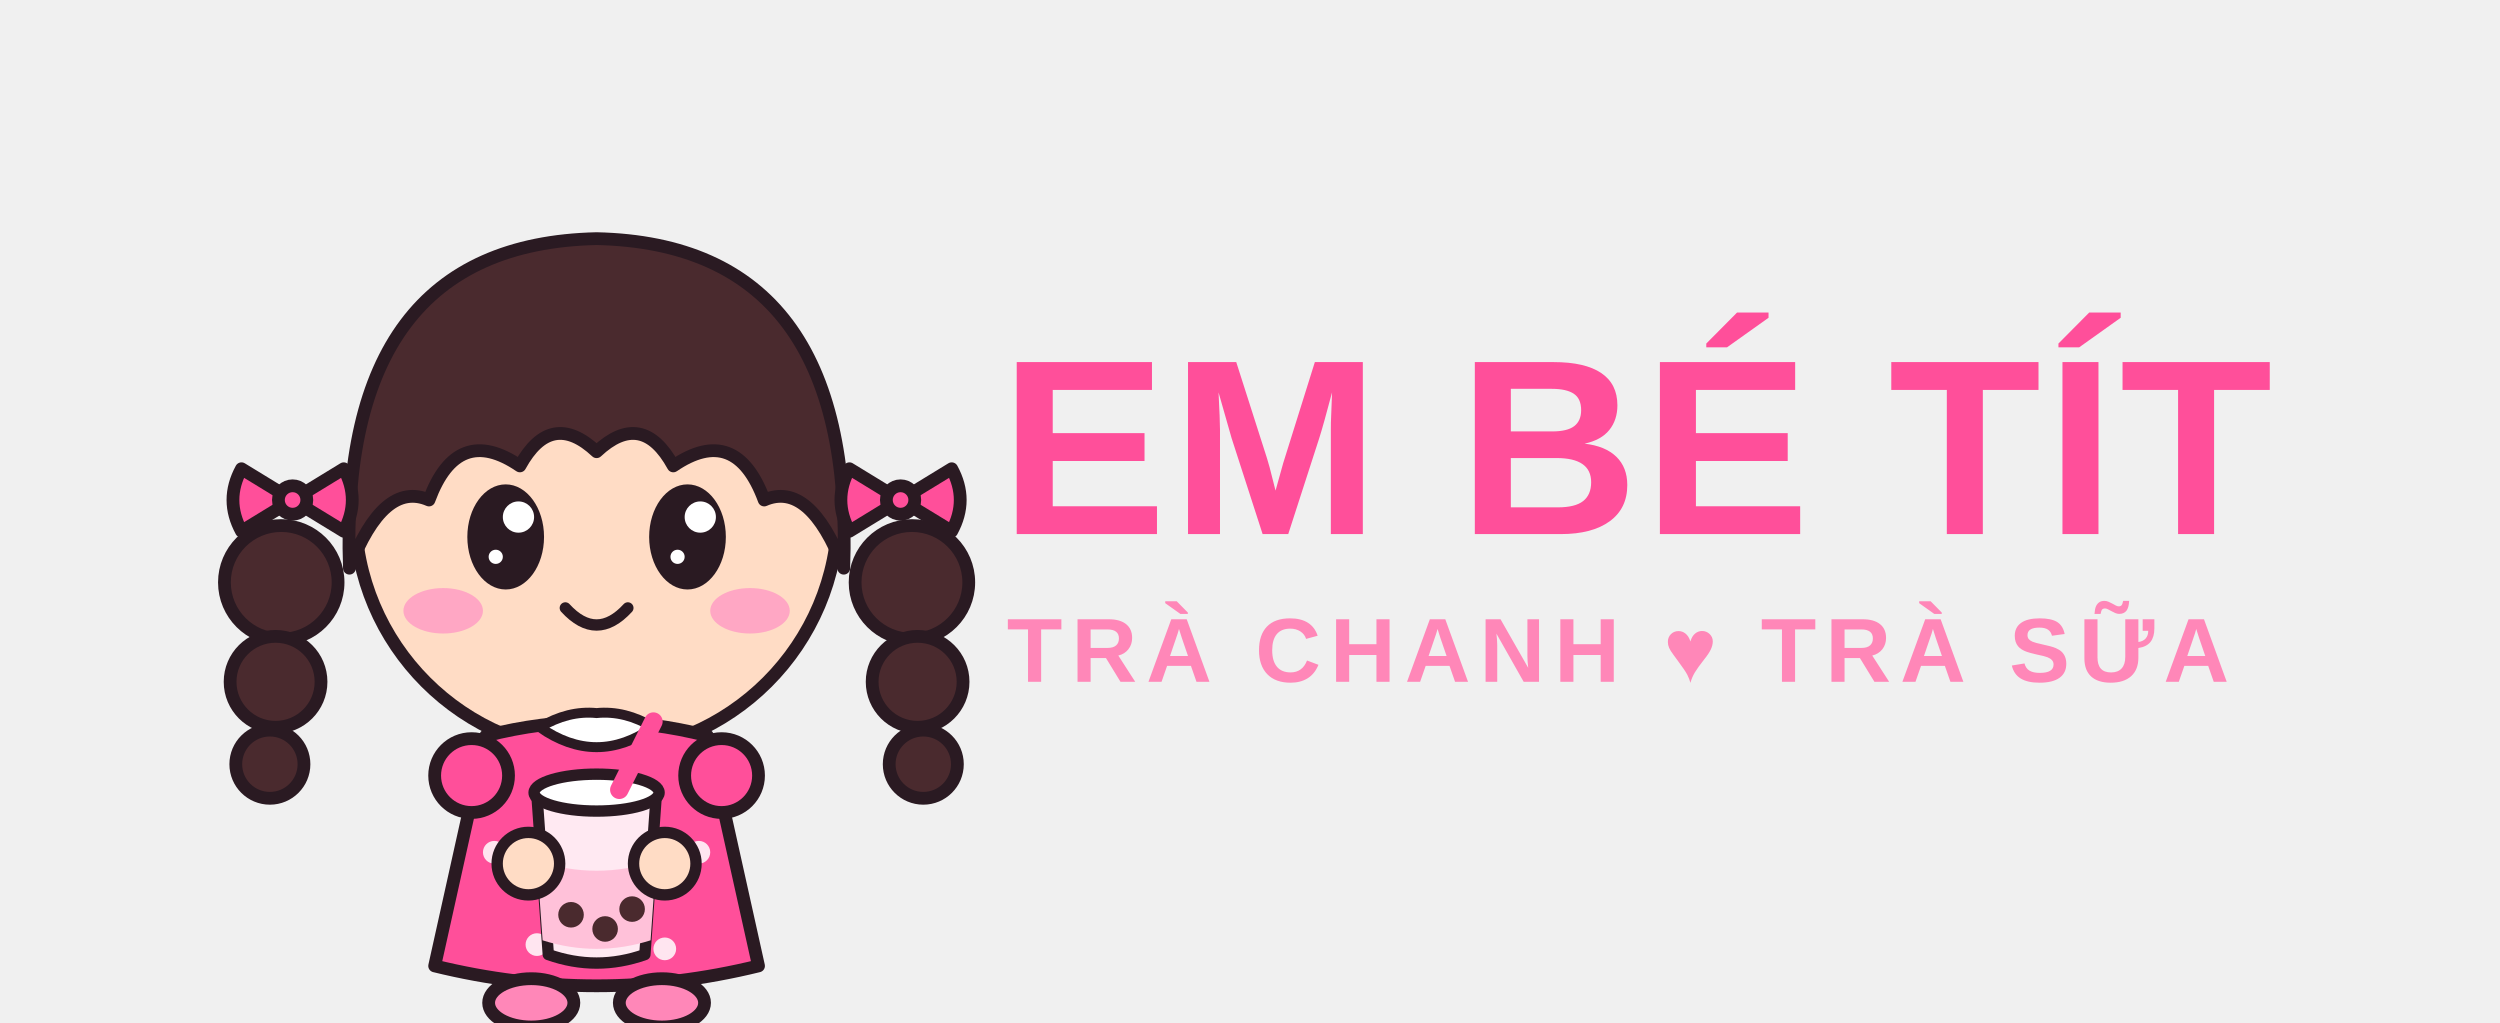
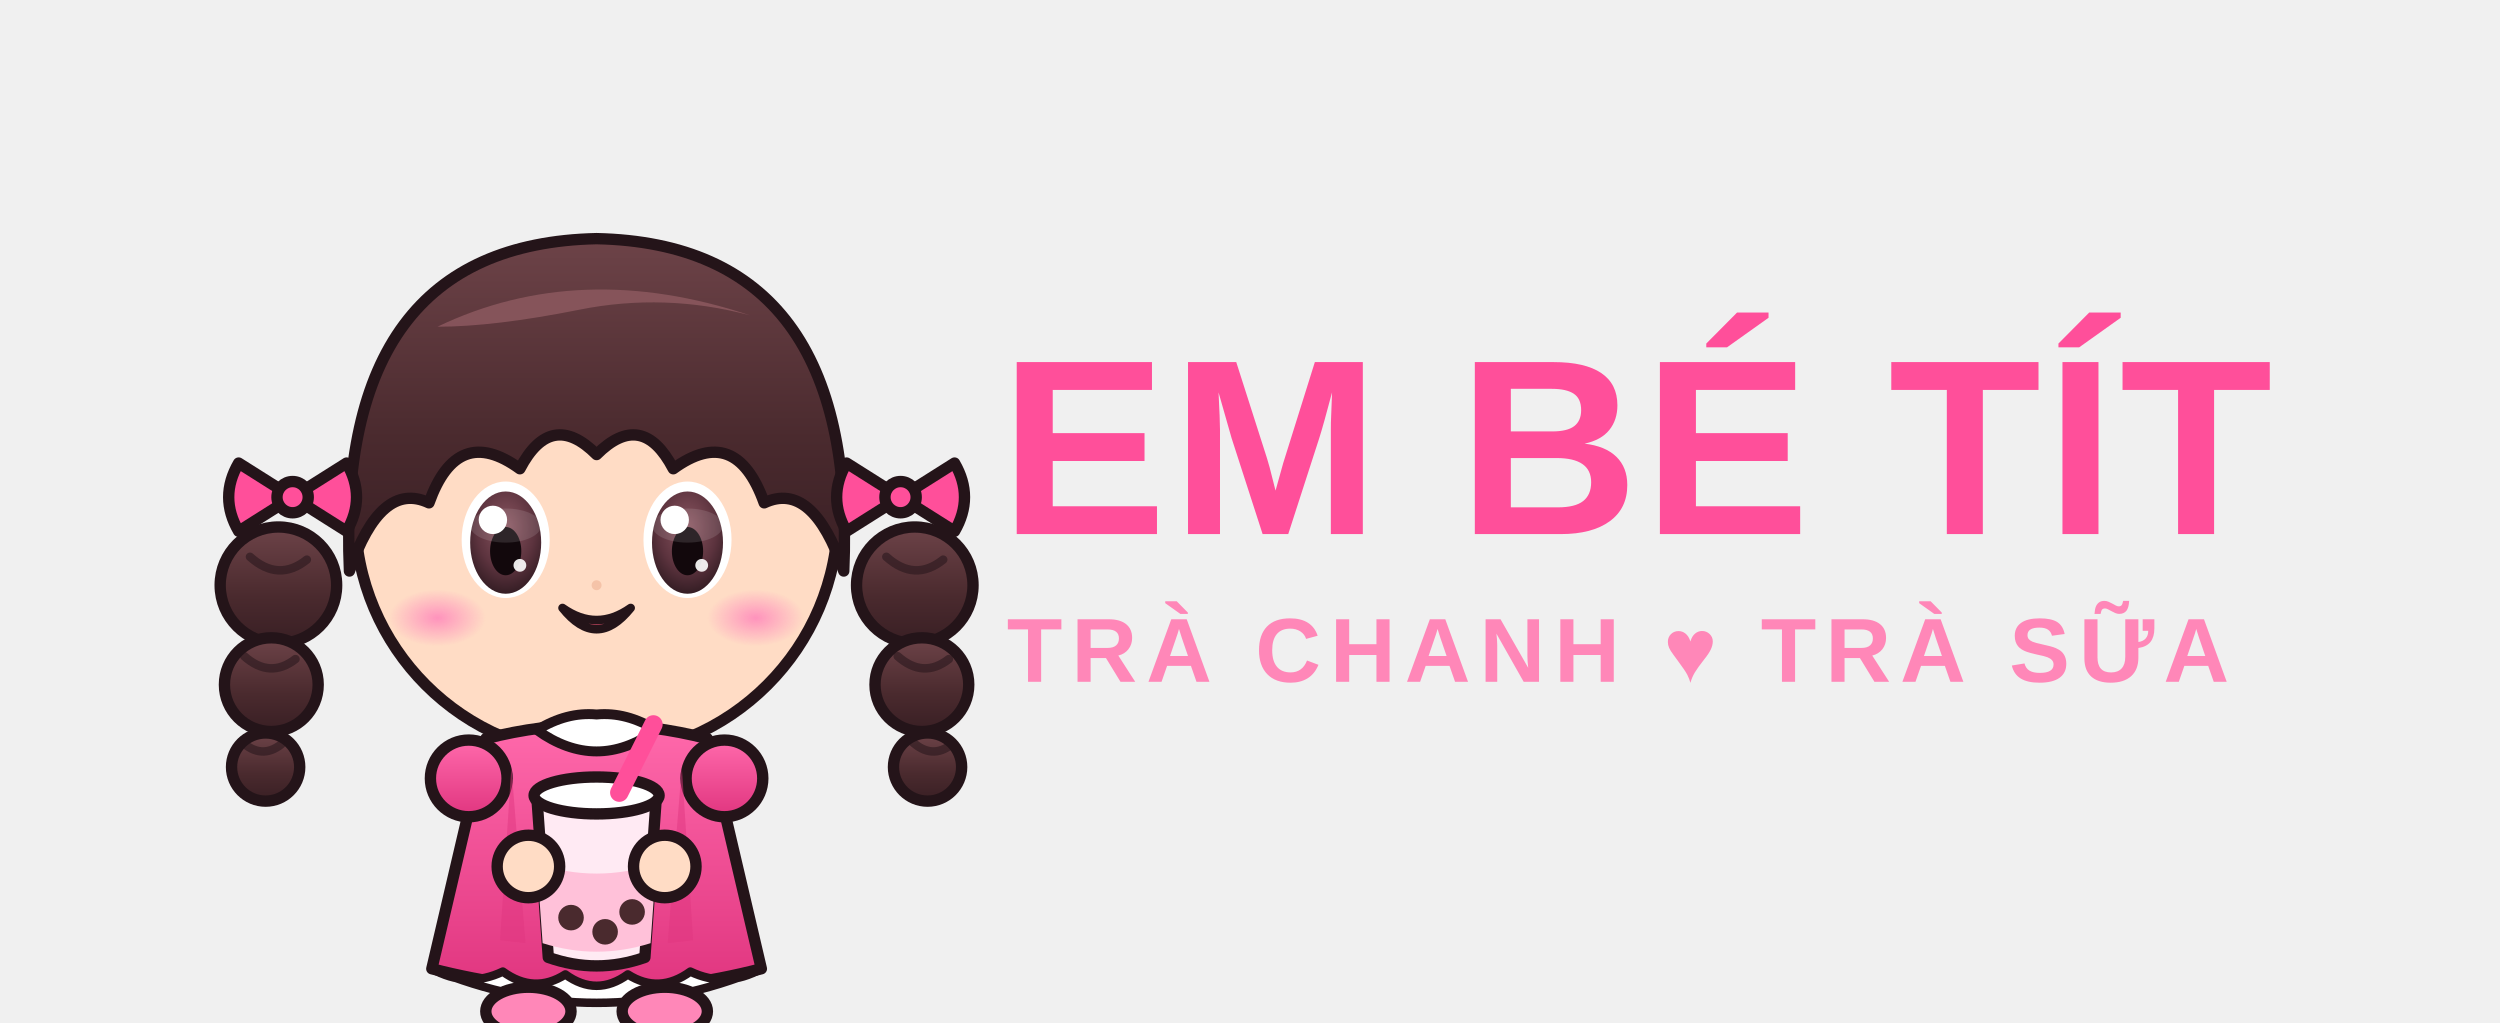
<svg xmlns="http://www.w3.org/2000/svg" viewBox="0 0 2200 900">
+   <defs>
+     <radialGradient id="iris" cx="0.5" cy="0.35" r="0.75">
+       <stop offset="0%" stop-color="#8a5560" />
+       <stop offset="55%" stop-color="#5c333e" />
+       <stop offset="100%" stop-color="#241419" />
+     </radialGradient>
+     <linearGradient id="hairG" x1="0" y1="0" x2="0" y2="1">
+       <stop offset="0%" stop-color="#6d4348" />
+       <stop offset="60%" stop-color="#4a2a2e" />
+       <stop offset="100%" stop-color="#391f24" />
+     </linearGradient>
+     <linearGradient id="dressG" x1="0" y1="0" x2="0" y2="1">
+       <stop offset="0%" stop-color="#ff69ab" />
+       <stop offset="100%" stop-color="#e0357f" />
+     </linearGradient>
+     <radialGradient id="blushG">
+       <stop offset="0%" stop-color="#ff8fbc" stop-opacity="0.95" />
+       <stop offset="100%" stop-color="#ff8fbc" stop-opacity="0" />
+     </radialGradient>
+   </defs>
  <g transform="translate(-115,-125) scale(1.25)">
-     <g stroke="#2a1a22" stroke-width="9" stroke-linecap="round" stroke-linejoin="round">
-       <circle cx="290" cy="510" r="40" fill="#4a2a2e" />
-       <circle cx="286" cy="580" r="32" fill="#4a2a2e" />
-       <circle cx="282" cy="638" r="24" fill="#4a2a2e" />
-       <circle cx="734" cy="510" r="40" fill="#4a2a2e" />
-       <circle cx="738" cy="580" r="32" fill="#4a2a2e" />
-       <circle cx="742" cy="638" r="24" fill="#4a2a2e" />
-       <circle cx="512" cy="460" r="170" fill="#ffdcc5" />
-       <path d="M 338,500 Q 330,272 512,268 Q 694,272 686,500              Q 662,438 630,452 Q 610,398 566,428 Q 544,388 512,418              Q 480,388 458,428 Q 414,398 394,452 Q 362,438 338,500 Z" fill="#4a2a2e" />
+     <g stroke="#241419" stroke-width="8" stroke-linecap="round" stroke-linejoin="round">
+       <g fill="url(#hairG)">
+         <circle cx="288" cy="512" r="41" />
+         <circle cx="283" cy="582" r="33" />
+         <circle cx="279" cy="640" r="24" />
+         <circle cx="736" cy="512" r="41" />
+         <circle cx="741" cy="582" r="33" />
+         <circle cx="745" cy="640" r="24" />
+       </g>
+       <path d="M 268,492 q 20,18 40,2 M 264,562 q 18,16 36,2 M 262,622 q 14,13 28,2" fill="none" stroke-width="6" opacity="0.55" />
+       <path d="M 716,492 q 20,18 40,2 M 724,562 q 18,16 36,2 M 734,622 q 14,13 28,2" fill="none" stroke-width="6" opacity="0.55" />
+       <circle cx="512" cy="462" r="170" fill="#ffdcc5" />
+       <path d="M 338,502 Q 328,272 512,268 Q 696,272 686,502              Q 664,438 630,454 Q 610,398 566,430 Q 544,388 512,420              Q 480,388 458,430 Q 414,398 394,454 Q 360,438 338,502 Z" fill="url(#hairG)" />
+       <path d="M 400,330 Q 500,282 620,322 Q 560,306 500,318 Q 440,330 400,330 Z" fill="#8a575d" stroke="none" opacity="0.9" />
      <g fill="#ff4f9a">
-         <path d="M 298,452 L 262,430 Q 250,452 262,474 Z" />
-         <path d="M 298,452 L 334,430 Q 346,452 334,474 Z" />
-         <circle cx="298" cy="452" r="10" />
+         <path d="M 298,450 L 260,426 Q 246,450 260,474 Z" />
+         <path d="M 298,450 L 336,426 Q 350,450 336,474 Z" />
+         <circle cx="298" cy="450" r="11" />
      </g>
      <g fill="#ff4f9a">
-         <path d="M 726,452 L 690,430 Q 678,452 690,474 Z" />
-         <path d="M 726,452 L 762,430 Q 774,452 762,474 Z" />
-         <circle cx="726" cy="452" r="10" />
+         <path d="M 726,450 L 688,426 Q 674,450 688,474 Z" />
+         <path d="M 726,450 L 764,426 Q 778,450 764,474 Z" />
+         <circle cx="726" cy="450" r="11" />
      </g>
-       <path d="M 434,618 Q 512,598 590,618 L 626,780 Q 512,808 398,780 Z" fill="#ff4f9a" />
-       <circle cx="424" cy="646" r="26" fill="#ff4f9a" />
-       <circle cx="600" cy="646" r="26" fill="#ff4f9a" />
-       <ellipse cx="466" cy="806" rx="30" ry="17" fill="#ff87b8" />
-       <ellipse cx="558" cy="806" rx="30" ry="17" fill="#ff87b8" />
+       <path d="M 434,620 Q 512,600 590,620 L 628,782 Q 512,812 396,782 Z" fill="url(#dressG)" />
+       <path d="M 396,782 Q 421,796 446,784 Q 468,800 490,786 Q 512,802 534,786 Q 556,800 578,784 Q 603,796 628,782 Q 570,806 512,806 Q 454,806 396,782 Z" fill="#fff" stroke-width="6" />
+       <circle cx="422" cy="648" r="27" fill="url(#dressG)" />
+       <circle cx="602" cy="648" r="27" fill="url(#dressG)" />
+       <ellipse cx="464" cy="812" rx="30" ry="17" fill="#ff87b8" />
+       <ellipse cx="560" cy="812" rx="30" ry="17" fill="#ff87b8" />
    </g>
-     <path d="M 472,612 Q 512,640 552,612 Q 532,600 512,602 Q 492,600 472,612 Z" fill="#fff" stroke="#2a1a22" stroke-width="7" />
-     <g fill="#fff" opacity="0.85">
-       <circle cx="440" cy="700" r="8" />
-       <circle cx="512" cy="740" r="8" />
-       <circle cx="584" cy="700" r="8" />
-       <circle cx="470" cy="765" r="8" />
-       <circle cx="560" cy="768" r="8" />
+     <path d="M 470,614 Q 512,644 554,614 Q 533,601 512,603 Q 491,601 470,614 Z" fill="#fff" stroke="#241419" stroke-width="7" />
+     <g fill="#e0357f" opacity="0.5" stroke="none">
+       <path d="M 452,640 L 444,762 L 462,764 Z" />
+       <path d="M 572,640 L 580,762 L 562,764 Z" />
    </g>
    <g stroke="none">
-       <ellipse cx="448" cy="478" rx="27" ry="37" fill="#2a1a22" />
-       <ellipse cx="576" cy="478" rx="27" ry="37" fill="#2a1a22" />
-       <circle cx="457" cy="464" r="11" fill="#fff" />
-       <circle cx="585" cy="464" r="11" fill="#fff" />
-       <circle cx="441" cy="492" r="5" fill="#fff" />
-       <circle cx="569" cy="492" r="5" fill="#fff" />
-       <ellipse cx="404" cy="530" rx="28" ry="16" fill="#ff9ec4" opacity="0.85" />
-       <ellipse cx="620" cy="530" rx="28" ry="16" fill="#ff9ec4" opacity="0.85" />
-       <path d="M 490,528 Q 512,552 534,528" fill="none" stroke="#2a1a22" stroke-width="8" stroke-linecap="round" />
+       <ellipse cx="448" cy="480" rx="31" ry="41" fill="#fff" />
+       <ellipse cx="448" cy="482" rx="25" ry="36" fill="url(#iris)" />
+       <ellipse cx="448" cy="488" rx="11" ry="17" fill="#12080c" />
+       <circle cx="439" cy="466" r="10" fill="#fff" />
+       <circle cx="458" cy="498" r="4.5" fill="#fff" opacity="0.9" />
+       <ellipse cx="448" cy="470" rx="25" ry="12" fill="#fff" opacity="0.12" />
+       <ellipse cx="576" cy="480" rx="31" ry="41" fill="#fff" />
+       <ellipse cx="576" cy="482" rx="25" ry="36" fill="url(#iris)" />
+       <ellipse cx="576" cy="488" rx="11" ry="17" fill="#12080c" />
+       <circle cx="567" cy="466" r="10" fill="#fff" />
+       <circle cx="586" cy="498" r="4.5" fill="#fff" opacity="0.9" />
+       <ellipse cx="576" cy="470" rx="25" ry="12" fill="#fff" opacity="0.12" />
+       <ellipse cx="400" cy="535" rx="34" ry="20" fill="url(#blushG)" />
+       <ellipse cx="624" cy="535" rx="34" ry="20" fill="url(#blushG)" />
+       <path d="M 488,528 Q 512,558 536,528 Q 512,545 488,528 Z" fill="#c2455e" stroke="#241419" stroke-width="6" stroke-linejoin="round" />
+       <circle cx="512" cy="512" r="3.5" fill="#f5c3a8" />
    </g>
-     <g stroke="#2a1a22" stroke-width="8" stroke-linejoin="round" stroke-linecap="round">
-       <path d="M 470,660 L 478,772 Q 512,784 546,772 L 554,660 Z" fill="#ffe9f2" />
-       <path d="M 470,706 L 474,762 Q 512,774 550,762 L 554,706 Q 512,720 470,706 Z" fill="#ffc1d9" stroke="none" />
-       <circle cx="494" cy="744" r="9" fill="#4a2a2e" stroke="none" />
-       <circle cx="518" cy="754" r="9" fill="#4a2a2e" stroke="none" />
-       <circle cx="537" cy="740" r="9" fill="#4a2a2e" stroke="none" />
-       <ellipse cx="512" cy="658" rx="44" ry="13" fill="#fff" />
-       <line x1="528" y1="656" x2="552" y2="608" stroke="#ff4f9a" stroke-width="13" />
-       <circle cx="464" cy="708" r="22" fill="#ffdcc5" />
-       <circle cx="560" cy="708" r="22" fill="#ffdcc5" />
+     <g stroke="#241419" stroke-width="8" stroke-linejoin="round" stroke-linecap="round">
+       <path d="M 470,662 L 478,774 Q 512,786 546,774 L 554,662 Z" fill="#ffeaf3" />
+       <path d="M 470,708 L 474,764 Q 512,776 550,764 L 554,708 Q 512,722 470,708 Z" fill="#ffc1d9" stroke="none" />
+       <circle cx="494" cy="746" r="9" fill="#4a2a2e" stroke="none" />
+       <circle cx="518" cy="756" r="9" fill="#4a2a2e" stroke="none" />
+       <circle cx="537" cy="742" r="9" fill="#4a2a2e" stroke="none" />
+       <ellipse cx="512" cy="660" rx="44" ry="13" fill="#fff" />
+       <line x1="528" y1="658" x2="552" y2="610" stroke="#ff4f9a" stroke-width="13" />
+       <circle cx="464" cy="710" r="22" fill="#ffdcc5" />
+       <circle cx="560" cy="710" r="22" fill="#ffdcc5" />
    </g>
  </g>
  <text x="880" y="470" font-family="Arial, sans-serif" font-size="220" font-weight="bold" fill="#ff4f9a" letter-spacing="4">EM BÉ TÍT</text>
  <text x="886" y="600" font-family="Arial, sans-serif" font-size="80" font-weight="bold" fill="#ff87b8" letter-spacing="8">TRÀ CHANH ♥ TRÀ SỮA</text>
</svg>
